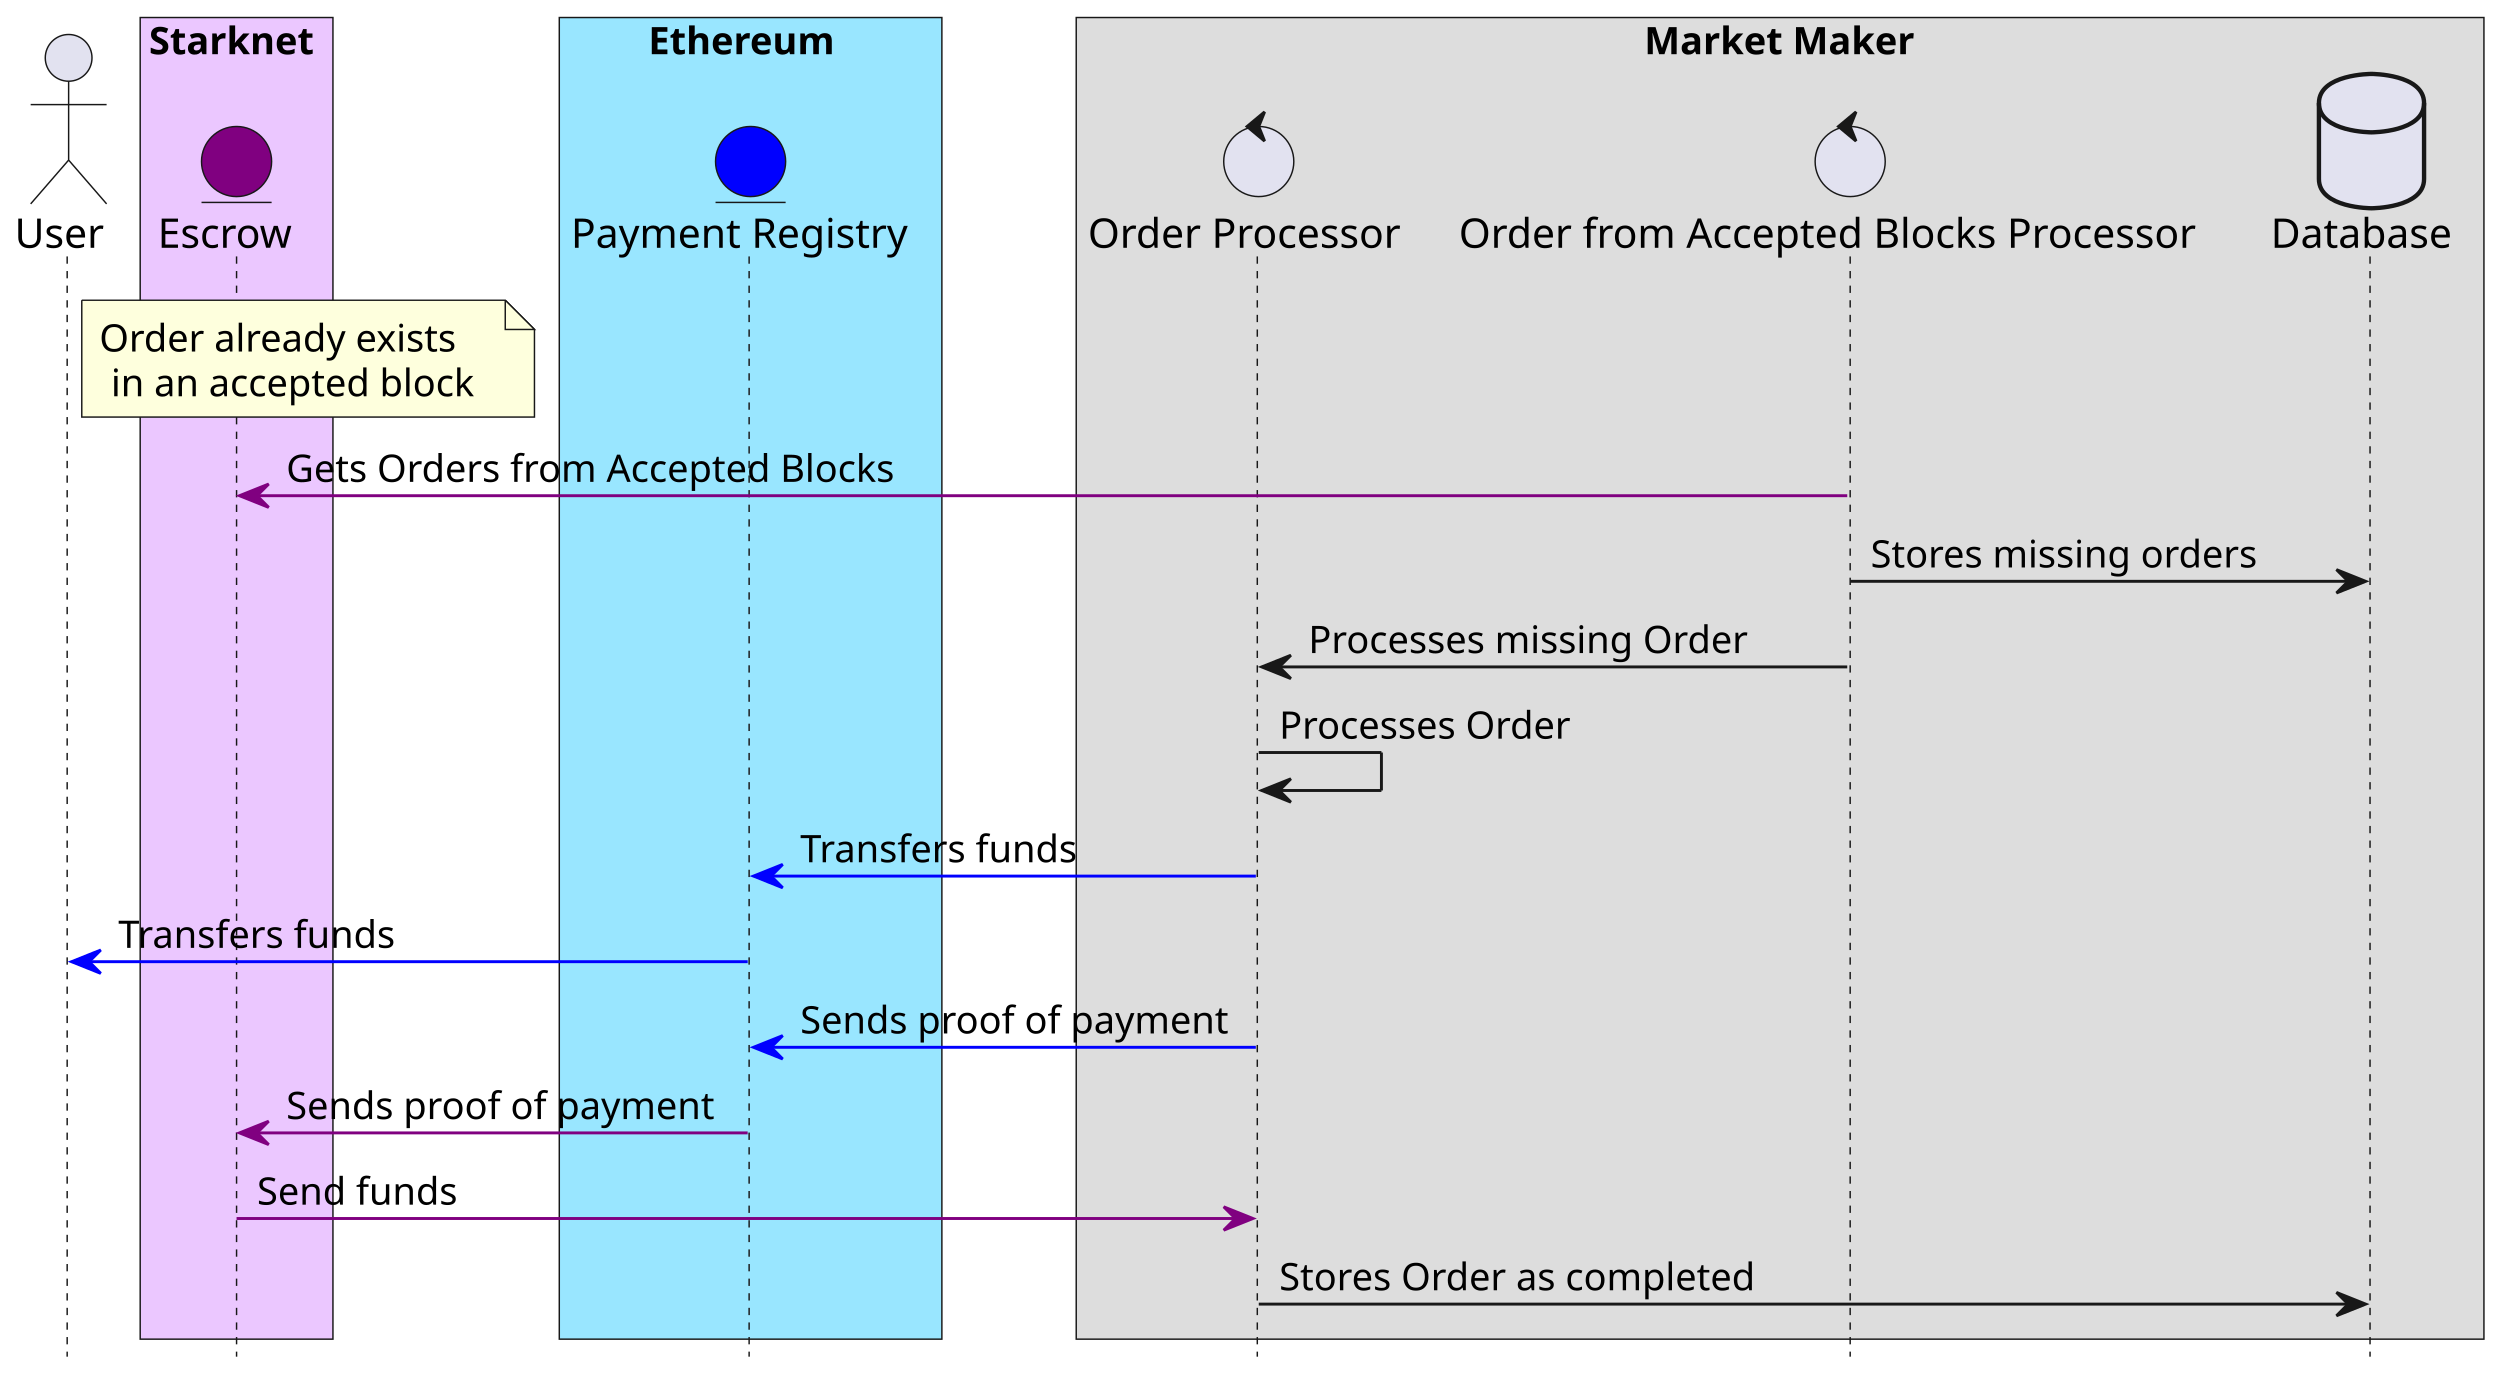
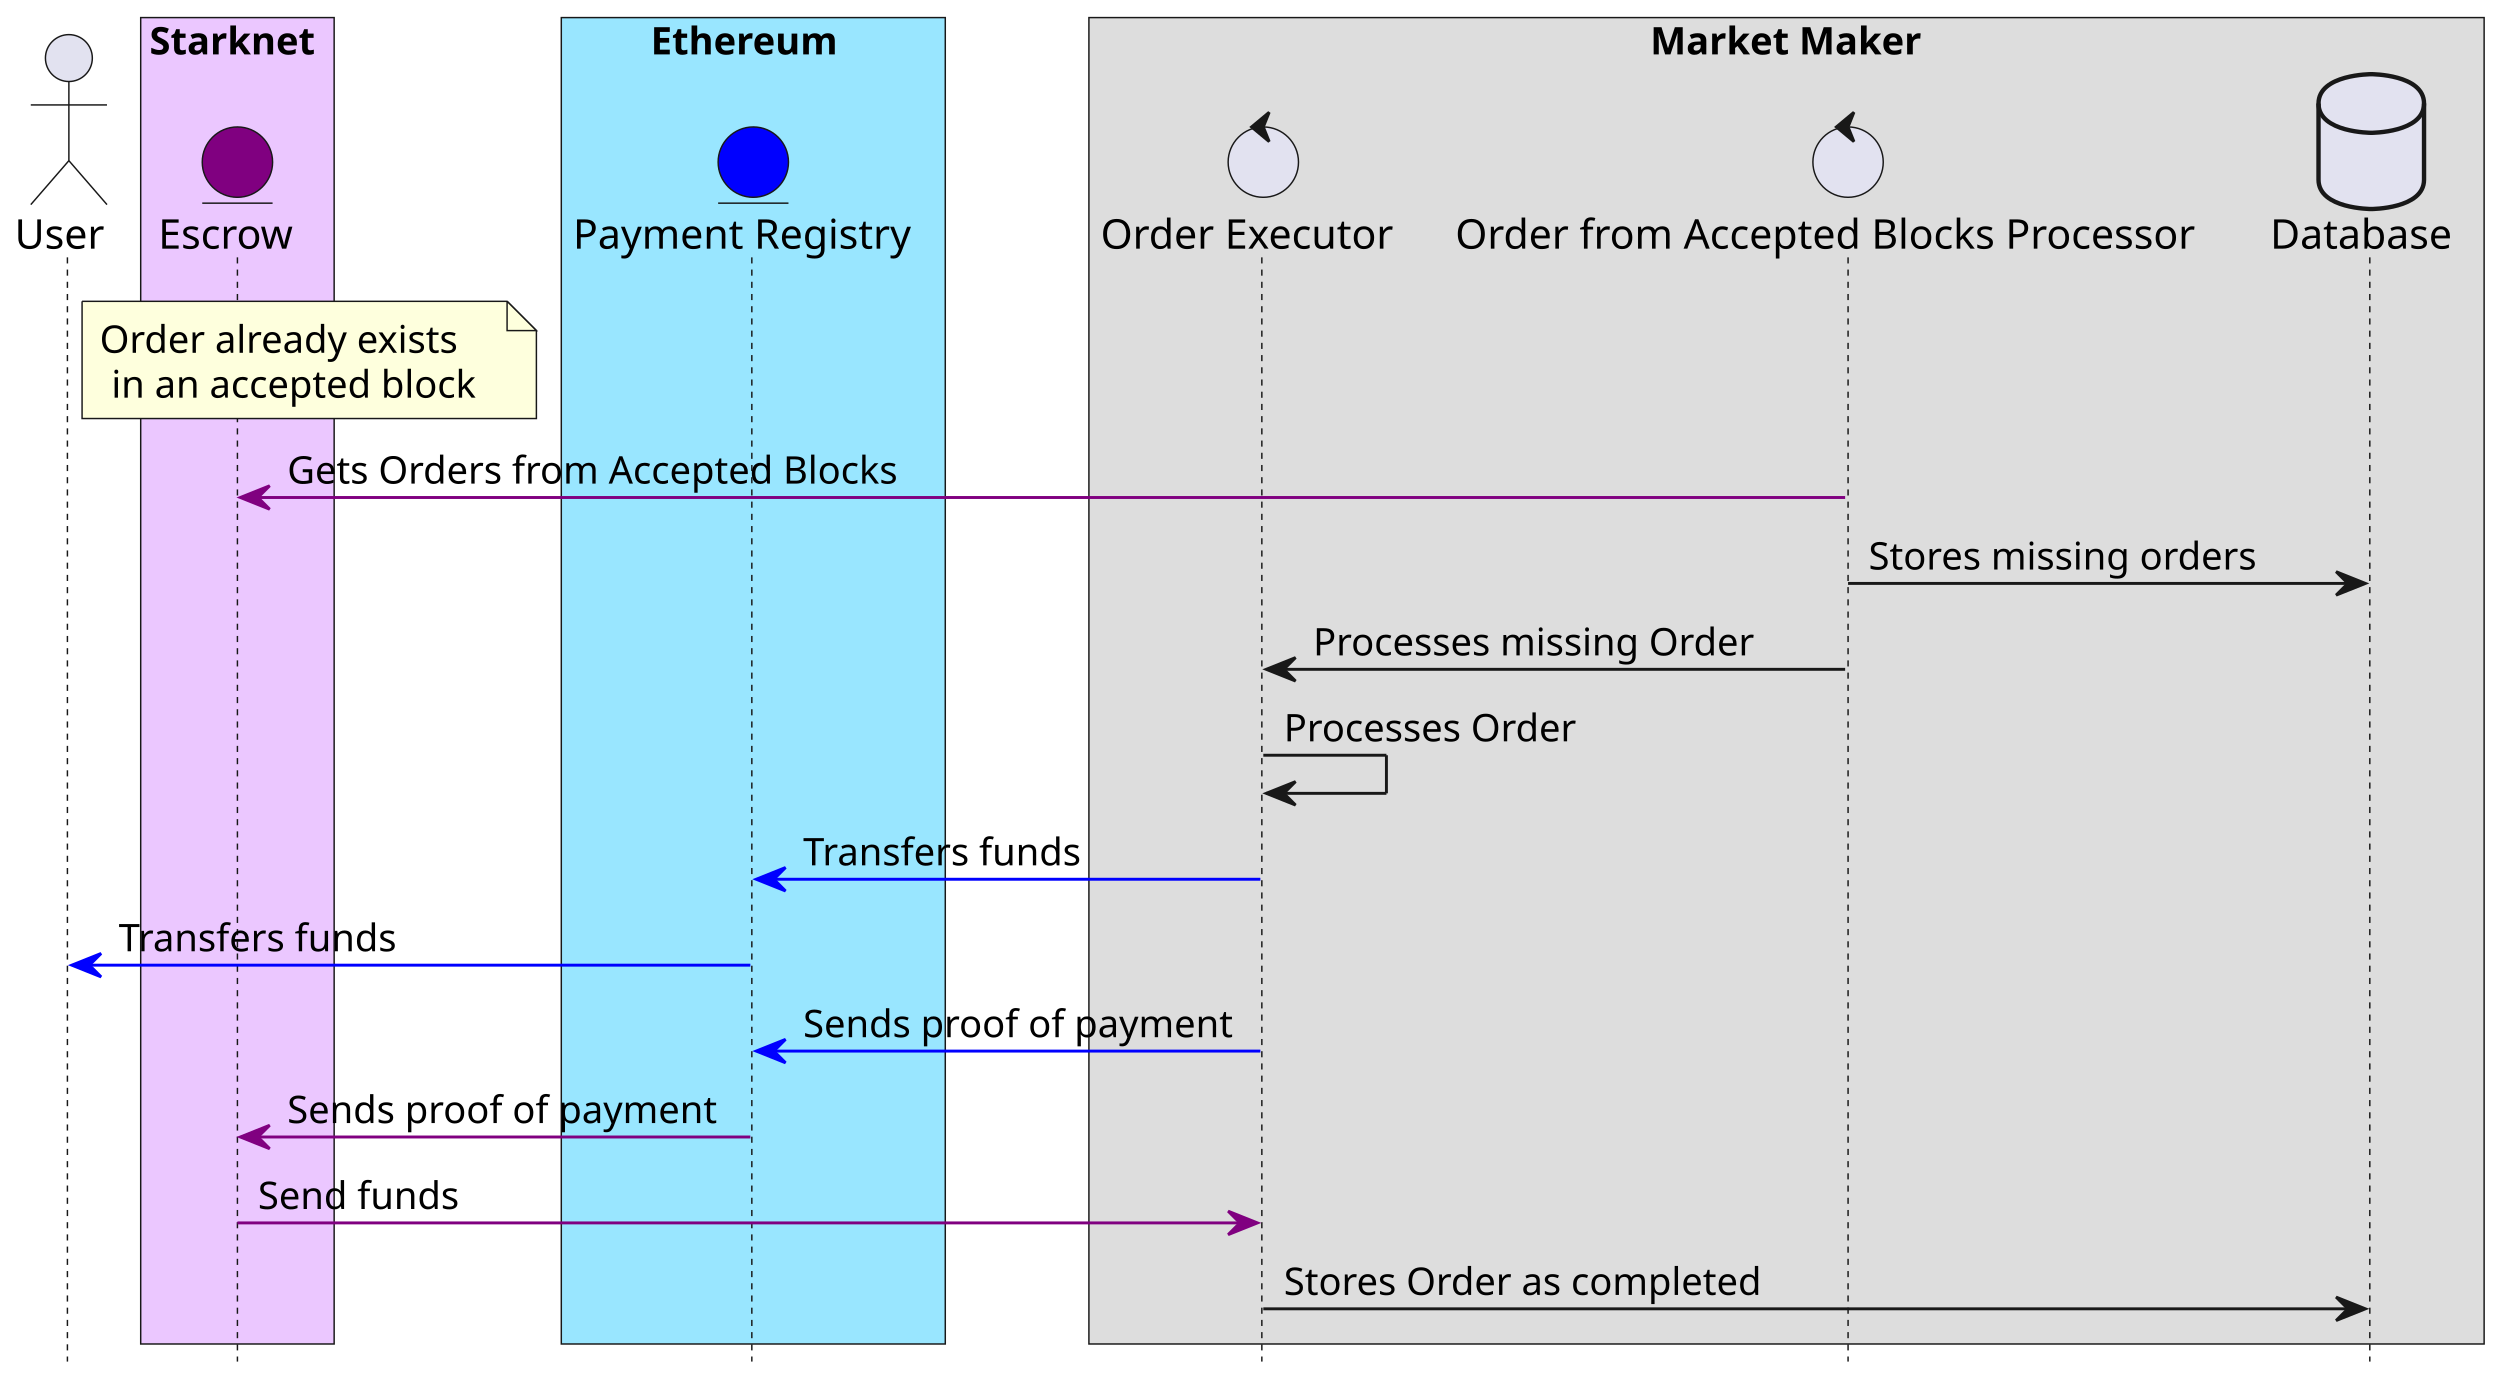
- <svg xmlns="http://www.w3.org/2000/svg" contentStyleType="text/css" height="942px" preserveAspectRatio="none" style="width:1712px;height:942px;background:#FFFFFF;" version="1.1" viewBox="0 0 1712 942" width="1712px" zoomAndPan="magnify">
+ <svg xmlns="http://www.w3.org/2000/svg" contentStyleType="text/css" height="1130.4px" preserveAspectRatio="none" style="width:2047px;height:1130px;background:#FFFFFF;" version="1.1" viewBox="0 0 2047 1130" width="2047.2px" zoomAndPan="magnify">
  <defs />
  <g>
-     <rect fill="#EBC7FF" height="905.051" style="stroke:#181818;stroke-width:1.0;" width="132" x="96" y="12" />
-     <text fill="#000000" font-family="sans-serif" font-size="26" font-weight="bold" lengthAdjust="spacing" textLength="112" x="102" y="37.137">Starknet</text>
-     <rect fill="#99E6FF" height="905.051" style="stroke:#181818;stroke-width:1.0;" width="262" x="383" y="12" />
-     <text fill="#000000" font-family="sans-serif" font-size="26" font-weight="bold" lengthAdjust="spacing" textLength="132" x="444" y="37.137">Ethereum</text>
-     <rect fill="#DDDDDD" height="905.051" style="stroke:#181818;stroke-width:1.0;" width="964" x="737" y="12" />
-     <text fill="#000000" font-family="sans-serif" font-size="26" font-weight="bold" lengthAdjust="spacing" textLength="186" x="1126" y="37.137">Market Maker</text>
-     <line style="stroke:#181818;stroke-width:1.0;stroke-dasharray:5.0,5.0;" x1="46" x2="46" y1="175.598" y2="929.051" />
-     <line style="stroke:#181818;stroke-width:1.0;stroke-dasharray:5.0,5.0;" x1="162" x2="162" y1="175.598" y2="929.051" />
-     <line style="stroke:#181818;stroke-width:1.0;stroke-dasharray:5.0,5.0;" x1="513" x2="513" y1="175.598" y2="929.051" />
-     <line style="stroke:#181818;stroke-width:1.0;stroke-dasharray:5.0,5.0;" x1="861" x2="861" y1="175.598" y2="929.051" />
-     <line style="stroke:#181818;stroke-width:1.0;stroke-dasharray:5.0,5.0;" x1="1267" x2="1267" y1="175.598" y2="929.051" />
-     <line style="stroke:#181818;stroke-width:1.0;stroke-dasharray:5.0,5.0;" x1="1623" x2="1623" y1="175.598" y2="929.051" />
-     <text fill="#000000" font-family="sans-serif" font-size="28" lengthAdjust="spacing" textLength="62" x="10" y="169.691">User</text>
-     <ellipse cx="47" cy="39.621" fill="#E2E2F0" rx="16" ry="16" style="stroke:#181818;stroke-width:1.0;" />
-     <path d="M47,55.621 L47,109.621 M21,71.621 L73,71.621 M47,109.621 L21,139.621 M47,109.621 L73,139.621 " fill="none" style="stroke:#181818;stroke-width:1.0;" />
-     <text fill="#000000" font-family="sans-serif" font-size="28" lengthAdjust="spacing" textLength="96" x="108" y="169.691">Escrow</text>
-     <ellipse cx="162" cy="110.621" fill="#800080" rx="24" ry="24" style="stroke:#181818;stroke-width:1.0;" />
-     <line style="stroke:#181818;stroke-width:1.0;" x1="138" x2="186" y1="138.621" y2="138.621" />
-     <text fill="#000000" font-family="sans-serif" font-size="28" lengthAdjust="spacing" textLength="234" x="391" y="169.691">Payment Registry</text>
-     <ellipse cx="514" cy="110.621" fill="#0000FF" rx="24" ry="24" style="stroke:#181818;stroke-width:1.0;" />
-     <line style="stroke:#181818;stroke-width:1.0;" x1="490" x2="538" y1="138.621" y2="138.621" />
-     <text fill="#000000" font-family="sans-serif" font-size="28" lengthAdjust="spacing" textLength="222" x="745" y="169.691">Order Processor</text>
-     <ellipse cx="862" cy="110.621" fill="#E2E2F0" rx="24" ry="24" style="stroke:#181818;stroke-width:1.0;" />
-     <polygon fill="#181818" points="854,86.621,866,76.621,862,86.621,866,96.621,854,86.621" style="stroke:#181818;stroke-width:2.0;" />
-     <text fill="#000000" font-family="sans-serif" font-size="28" lengthAdjust="spacing" textLength="524" x="999" y="169.691">Order from Accepted Blocks Processor</text>
-     <ellipse cx="1267" cy="110.621" fill="#E2E2F0" rx="24" ry="24" style="stroke:#181818;stroke-width:1.0;" />
-     <polygon fill="#181818" points="1259,86.621,1271,76.621,1267,86.621,1271,96.621,1259,86.621" style="stroke:#181818;stroke-width:2.0;" />
-     <text fill="#000000" font-family="sans-serif" font-size="28" lengthAdjust="spacing" textLength="126" x="1555" y="169.691">Database</text>
-     <path d="M1588,70.621 C1588,50.621 1624,50.621 1624,50.621 C1624,50.621 1660,50.621 1660,70.621 L1660,122.621 C1660,142.621 1624,142.621 1624,142.621 C1624,142.621 1588,142.621 1588,122.621 L1588,70.621 " fill="#E2E2F0" style="stroke:#181818;stroke-width:3.0;" />
-     <path d="M1588,70.621 C1588,90.621 1624,90.621 1624,90.621 C1624,90.621 1660,90.621 1660,70.621 " fill="none" style="stroke:#181818;stroke-width:3.0;" />
-     <path d="M56,205.598 L56,285.598 L366,285.598 L366,225.598 L346,205.598 L56,205.598 " fill="#FEFFDD" style="stroke:#181818;stroke-width:1.0;" />
-     <path d="M346,205.598 L346,225.598 L366,225.598 L346,205.598 " fill="#FEFFDD" style="stroke:#181818;stroke-width:1.0;" />
-     <text fill="#000000" font-family="sans-serif" font-size="26" lengthAdjust="spacing" textLength="252" x="68" y="240.734">Order already exists</text>
-     <text fill="#000000" font-family="sans-serif" font-size="26" lengthAdjust="spacing" textLength="260" x="76" y="271.356">in an accepted block</text>
-     <polygon fill="#800080" points="184,331.461,164,339.461,184,347.461,176,339.461" style="stroke:#800080;stroke-width:2.0;" />
-     <line style="stroke:#800080;stroke-width:2.0;" x1="172" x2="1265" y1="339.461" y2="339.461" />
-     <text fill="#000000" font-family="sans-serif" font-size="26" lengthAdjust="spacing" textLength="430" x="196" y="329.977">Gets Orders from Accepted Blocks</text>
-     <polygon fill="#181818" points="1600,390.082,1620,398.082,1600,406.082,1608,398.082" style="stroke:#181818;stroke-width:2.0;" />
-     <line style="stroke:#181818;stroke-width:2.0;" x1="1267" x2="1612" y1="398.082" y2="398.082" />
-     <text fill="#000000" font-family="sans-serif" font-size="26" lengthAdjust="spacing" textLength="274" x="1281" y="388.598">Stores missing orders</text>
-     <polygon fill="#181818" points="884,448.703,864,456.703,884,464.703,876,456.703" style="stroke:#181818;stroke-width:2.0;" />
-     <line style="stroke:#181818;stroke-width:2.0;" x1="872" x2="1265" y1="456.703" y2="456.703" />
-     <text fill="#000000" font-family="sans-serif" font-size="26" lengthAdjust="spacing" textLength="310" x="896" y="447.219">Processes missing Order</text>
-     <line style="stroke:#181818;stroke-width:2.0;" x1="862" x2="946" y1="515.324" y2="515.324" />
-     <line style="stroke:#181818;stroke-width:2.0;" x1="946" x2="946" y1="515.324" y2="541.324" />
-     <line style="stroke:#181818;stroke-width:2.0;" x1="864" x2="946" y1="541.324" y2="541.324" />
-     <polygon fill="#181818" points="884,533.324,864,541.324,884,549.324,876,541.324" style="stroke:#181818;stroke-width:2.0;" />
-     <text fill="#000000" font-family="sans-serif" font-size="26" lengthAdjust="spacing" textLength="202" x="876" y="505.84">Processes Order</text>
-     <polygon fill="#0000FF" points="536,591.945,516,599.945,536,607.945,528,599.945" style="stroke:#0000FF;stroke-width:2.0;" />
-     <line style="stroke:#0000FF;stroke-width:2.0;" x1="524" x2="860" y1="599.945" y2="599.945" />
-     <text fill="#000000" font-family="sans-serif" font-size="26" lengthAdjust="spacing" textLength="198" x="548" y="590.461">Transfers funds</text>
-     <polygon fill="#0000FF" points="69,650.566,49,658.566,69,666.566,61,658.566" style="stroke:#0000FF;stroke-width:2.0;" />
-     <line style="stroke:#0000FF;stroke-width:2.0;" x1="57" x2="512" y1="658.566" y2="658.566" />
-     <text fill="#000000" font-family="sans-serif" font-size="26" lengthAdjust="spacing" textLength="198" x="81" y="649.082">Transfers funds</text>
-     <polygon fill="#0000FF" points="536,709.188,516,717.188,536,725.188,528,717.188" style="stroke:#0000FF;stroke-width:2.0;" />
-     <line style="stroke:#0000FF;stroke-width:2.0;" x1="524" x2="860" y1="717.188" y2="717.188" />
-     <text fill="#000000" font-family="sans-serif" font-size="26" lengthAdjust="spacing" textLength="300" x="548" y="707.703">Sends proof of payment</text>
-     <polygon fill="#800080" points="184,767.809,164,775.809,184,783.809,176,775.809" style="stroke:#800080;stroke-width:2.0;" />
-     <line style="stroke:#800080;stroke-width:2.0;" x1="172" x2="512" y1="775.809" y2="775.809" />
-     <text fill="#000000" font-family="sans-serif" font-size="26" lengthAdjust="spacing" textLength="300" x="196" y="766.324">Sends proof of payment</text>
-     <polygon fill="#800080" points="838,826.43,858,834.43,838,842.43,846,834.43" style="stroke:#800080;stroke-width:2.0;" />
-     <line style="stroke:#800080;stroke-width:2.0;" x1="162" x2="850" y1="834.43" y2="834.43" />
-     <text fill="#000000" font-family="sans-serif" font-size="26" lengthAdjust="spacing" textLength="140" x="176" y="824.945">Send funds</text>
-     <polygon fill="#181818" points="1600,885.051,1620,893.051,1600,901.051,1608,893.051" style="stroke:#181818;stroke-width:2.0;" />
-     <line style="stroke:#181818;stroke-width:2.0;" x1="862" x2="1612" y1="893.051" y2="893.051" />
-     <text fill="#000000" font-family="sans-serif" font-size="26" lengthAdjust="spacing" textLength="332" x="876" y="883.566">Stores Order as completed</text>
+     <rect fill="#EBC7FF" height="1086.061" style="stroke:#181818;stroke-width:1.2;" width="158.4" x="115.2" y="14.4" />
+     <text fill="#000000" font-family="sans-serif" font-size="31.2" font-weight="bold" lengthAdjust="spacing" textLength="134.4" x="122.4" y="44.564">Starknet</text>
+     <rect fill="#99E6FF" height="1086.061" style="stroke:#181818;stroke-width:1.2;" width="314.4" x="459.6" y="14.4" />
+     <text fill="#000000" font-family="sans-serif" font-size="31.2" font-weight="bold" lengthAdjust="spacing" textLength="158.4" x="532.8" y="44.564">Ethereum</text>
+     <rect fill="#DDDDDD" height="1086.061" style="stroke:#181818;stroke-width:1.2;" width="1142.4" x="891.6" y="14.4" />
+     <text fill="#000000" font-family="sans-serif" font-size="31.2" font-weight="bold" lengthAdjust="spacing" textLength="223.2" x="1351.2" y="44.564">Market Maker</text>
+     <line style="stroke:#181818;stroke-width:1.2;stroke-dasharray:5.0,5.0;" x1="55.2" x2="55.2" y1="210.717" y2="1114.861" />
+     <line style="stroke:#181818;stroke-width:1.2;stroke-dasharray:5.0,5.0;" x1="194.4" x2="194.4" y1="210.717" y2="1114.861" />
+     <line style="stroke:#181818;stroke-width:1.2;stroke-dasharray:5.0,5.0;" x1="615.6" x2="615.6" y1="210.717" y2="1114.861" />
+     <line style="stroke:#181818;stroke-width:1.2;stroke-dasharray:5.0,5.0;" x1="1033.2" x2="1033.2" y1="210.717" y2="1114.861" />
+     <line style="stroke:#181818;stroke-width:1.2;stroke-dasharray:5.0,5.0;" x1="1513.2" x2="1513.2" y1="210.717" y2="1114.861" />
+     <line style="stroke:#181818;stroke-width:1.2;stroke-dasharray:5.0,5.0;" x1="1940.4" x2="1940.4" y1="210.717" y2="1114.861" />
+     <text fill="#000000" font-family="sans-serif" font-size="33.6" lengthAdjust="spacing" textLength="74.4" x="12" y="203.63">User</text>
+     <ellipse cx="56.4" cy="47.545" fill="#E2E2F0" rx="19.2" ry="19.2" style="stroke:#181818;stroke-width:1.2;" />
+     <path d="M56.4,66.745 L56.4,131.545 M25.2,85.945 L87.6,85.945 M56.4,131.545 L25.2,167.545 M56.4,131.545 L87.6,167.545 " fill="none" style="stroke:#181818;stroke-width:1.2;" />
+     <text fill="#000000" font-family="sans-serif" font-size="33.6" lengthAdjust="spacing" textLength="115.2" x="129.6" y="203.63">Escrow</text>
+     <ellipse cx="194.4" cy="132.745" fill="#800080" rx="28.8" ry="28.8" style="stroke:#181818;stroke-width:1.2;" />
+     <line style="stroke:#181818;stroke-width:1.2;" x1="165.6" x2="223.2" y1="166.345" y2="166.345" />
+     <text fill="#000000" font-family="sans-serif" font-size="33.6" lengthAdjust="spacing" textLength="280.8" x="469.2" y="203.63">Payment Registry</text>
+     <ellipse cx="616.8" cy="132.745" fill="#0000FF" rx="28.8" ry="28.8" style="stroke:#181818;stroke-width:1.2;" />
+     <line style="stroke:#181818;stroke-width:1.2;" x1="588" x2="645.6" y1="166.345" y2="166.345" />
+     <text fill="#000000" font-family="sans-serif" font-size="33.6" lengthAdjust="spacing" textLength="252" x="901.2" y="203.63">Order Executor</text>
+     <ellipse cx="1034.4" cy="132.745" fill="#E2E2F0" rx="28.8" ry="28.8" style="stroke:#181818;stroke-width:1.2;" />
+     <polygon fill="#181818" points="1024.8,103.945,1039.2,91.945,1034.4,103.945,1039.2,115.945,1024.8,103.945" style="stroke:#181818;stroke-width:2.4;" />
+     <text fill="#000000" font-family="sans-serif" font-size="33.6" lengthAdjust="spacing" textLength="628.8" x="1191.6" y="203.63">Order from Accepted Blocks Processor</text>
+     <ellipse cx="1513.2" cy="132.745" fill="#E2E2F0" rx="28.8" ry="28.8" style="stroke:#181818;stroke-width:1.2;" />
+     <polygon fill="#181818" points="1503.6,103.945,1518,91.945,1513.2,103.945,1518,115.945,1503.6,103.945" style="stroke:#181818;stroke-width:2.4;" />
+     <text fill="#000000" font-family="sans-serif" font-size="33.6" lengthAdjust="spacing" textLength="151.2" x="1858.8" y="203.63">Database</text>
+     <path d="M1898.4,84.745 C1898.4,60.745 1941.6,60.745 1941.6,60.745 C1941.6,60.745 1984.8,60.745 1984.8,84.745 L1984.8,147.145 C1984.8,171.145 1941.6,171.145 1941.6,171.145 C1941.6,171.145 1898.4,171.145 1898.4,147.145 L1898.4,84.745 " fill="#E2E2F0" style="stroke:#181818;stroke-width:3.6;" />
+     <path d="M1898.4,84.745 C1898.4,108.745 1941.6,108.745 1941.6,108.745 C1941.6,108.745 1984.8,108.745 1984.8,84.745 " fill="none" style="stroke:#181818;stroke-width:3.6;" />
+     <path d="M67.2,246.717 L67.2,342.717 L439.2,342.717 L439.2,270.717 L415.2,246.717 L67.2,246.717 " fill="#FEFFDD" style="stroke:#181818;stroke-width:1.2;" />
+     <path d="M415.2,246.717 L415.2,270.717 L439.2,270.717 L415.2,246.717 " fill="#FEFFDD" style="stroke:#181818;stroke-width:1.2;" />
+     <text fill="#000000" font-family="sans-serif" font-size="31.2" lengthAdjust="spacing" textLength="302.4" x="81.6" y="288.881">Order already exists</text>
+     <text fill="#000000" font-family="sans-serif" font-size="31.2" lengthAdjust="spacing" textLength="312" x="91.2" y="325.627">in an accepted block</text>
+     <polygon fill="#800080" points="220.8,397.753,196.8,407.353,220.8,416.953,211.2,407.353" style="stroke:#800080;stroke-width:2.4;" />
+     <line style="stroke:#800080;stroke-width:2.4;" x1="206.4" x2="1510.8" y1="407.353" y2="407.353" />
+     <text fill="#000000" font-family="sans-serif" font-size="31.2" lengthAdjust="spacing" textLength="516" x="235.2" y="395.972">Gets Orders from Accepted Blocks</text>
+     <polygon fill="#181818" points="1912.8,468.098,1936.8,477.698,1912.8,487.298,1922.4,477.698" style="stroke:#181818;stroke-width:2.4;" />
+     <line style="stroke:#181818;stroke-width:2.4;" x1="1513.2" x2="1927.2" y1="477.698" y2="477.698" />
+     <text fill="#000000" font-family="sans-serif" font-size="31.2" lengthAdjust="spacing" textLength="328.8" x="1530" y="466.317">Stores missing orders</text>
+     <polygon fill="#181818" points="1060.8,538.444,1036.8,548.044,1060.8,557.644,1051.2,548.044" style="stroke:#181818;stroke-width:2.4;" />
+     <line style="stroke:#181818;stroke-width:2.4;" x1="1046.4" x2="1510.8" y1="548.044" y2="548.044" />
+     <text fill="#000000" font-family="sans-serif" font-size="31.2" lengthAdjust="spacing" textLength="372" x="1075.2" y="536.663">Processes missing Order</text>
+     <line style="stroke:#181818;stroke-width:2.4;" x1="1034.4" x2="1135.2" y1="618.389" y2="618.389" />
+     <line style="stroke:#181818;stroke-width:2.4;" x1="1135.2" x2="1135.2" y1="618.389" y2="649.589" />
+     <line style="stroke:#181818;stroke-width:2.4;" x1="1036.8" x2="1135.2" y1="649.589" y2="649.589" />
+     <polygon fill="#181818" points="1060.8,639.989,1036.8,649.589,1060.8,659.189,1051.2,649.589" style="stroke:#181818;stroke-width:2.4;" />
+     <text fill="#000000" font-family="sans-serif" font-size="31.2" lengthAdjust="spacing" textLength="242.4" x="1051.2" y="607.008">Processes Order</text>
+     <polygon fill="#0000FF" points="643.2,710.334,619.2,719.934,643.2,729.534,633.6,719.934" style="stroke:#0000FF;stroke-width:2.4;" />
+     <line style="stroke:#0000FF;stroke-width:2.4;" x1="628.8" x2="1032" y1="719.934" y2="719.934" />
+     <text fill="#000000" font-family="sans-serif" font-size="31.2" lengthAdjust="spacing" textLength="237.6" x="657.6" y="708.553">Transfers funds</text>
+     <polygon fill="#0000FF" points="82.8,780.68,58.8,790.28,82.8,799.88,73.2,790.28" style="stroke:#0000FF;stroke-width:2.4;" />
+     <line style="stroke:#0000FF;stroke-width:2.4;" x1="68.4" x2="614.4" y1="790.28" y2="790.28" />
+     <text fill="#000000" font-family="sans-serif" font-size="31.2" lengthAdjust="spacing" textLength="237.6" x="97.2" y="778.898">Transfers funds</text>
+     <polygon fill="#0000FF" points="643.2,851.025,619.2,860.625,643.2,870.225,633.6,860.625" style="stroke:#0000FF;stroke-width:2.4;" />
+     <line style="stroke:#0000FF;stroke-width:2.4;" x1="628.8" x2="1032" y1="860.625" y2="860.625" />
+     <text fill="#000000" font-family="sans-serif" font-size="31.2" lengthAdjust="spacing" textLength="360" x="657.6" y="849.244">Sends proof of payment</text>
+     <polygon fill="#800080" points="220.8,921.37,196.8,930.97,220.8,940.57,211.2,930.97" style="stroke:#800080;stroke-width:2.4;" />
+     <line style="stroke:#800080;stroke-width:2.4;" x1="206.4" x2="614.4" y1="930.97" y2="930.97" />
+     <text fill="#000000" font-family="sans-serif" font-size="31.2" lengthAdjust="spacing" textLength="360" x="235.2" y="919.589">Sends proof of payment</text>
+     <polygon fill="#800080" points="1005.6,991.716,1029.6,1001.316,1005.6,1010.916,1015.2,1001.316" style="stroke:#800080;stroke-width:2.4;" />
+     <line style="stroke:#800080;stroke-width:2.4;" x1="194.4" x2="1020" y1="1001.316" y2="1001.316" />
+     <text fill="#000000" font-family="sans-serif" font-size="31.2" lengthAdjust="spacing" textLength="168" x="211.2" y="989.934">Send funds</text>
+     <polygon fill="#181818" points="1912.8,1062.061,1936.8,1071.661,1912.8,1081.261,1922.4,1071.661" style="stroke:#181818;stroke-width:2.4;" />
+     <line style="stroke:#181818;stroke-width:2.4;" x1="1034.4" x2="1927.2" y1="1071.661" y2="1071.661" />
+     <text fill="#000000" font-family="sans-serif" font-size="31.2" lengthAdjust="spacing" textLength="398.4" x="1051.2" y="1060.28">Stores Order as completed</text>
  </g>
</svg>
